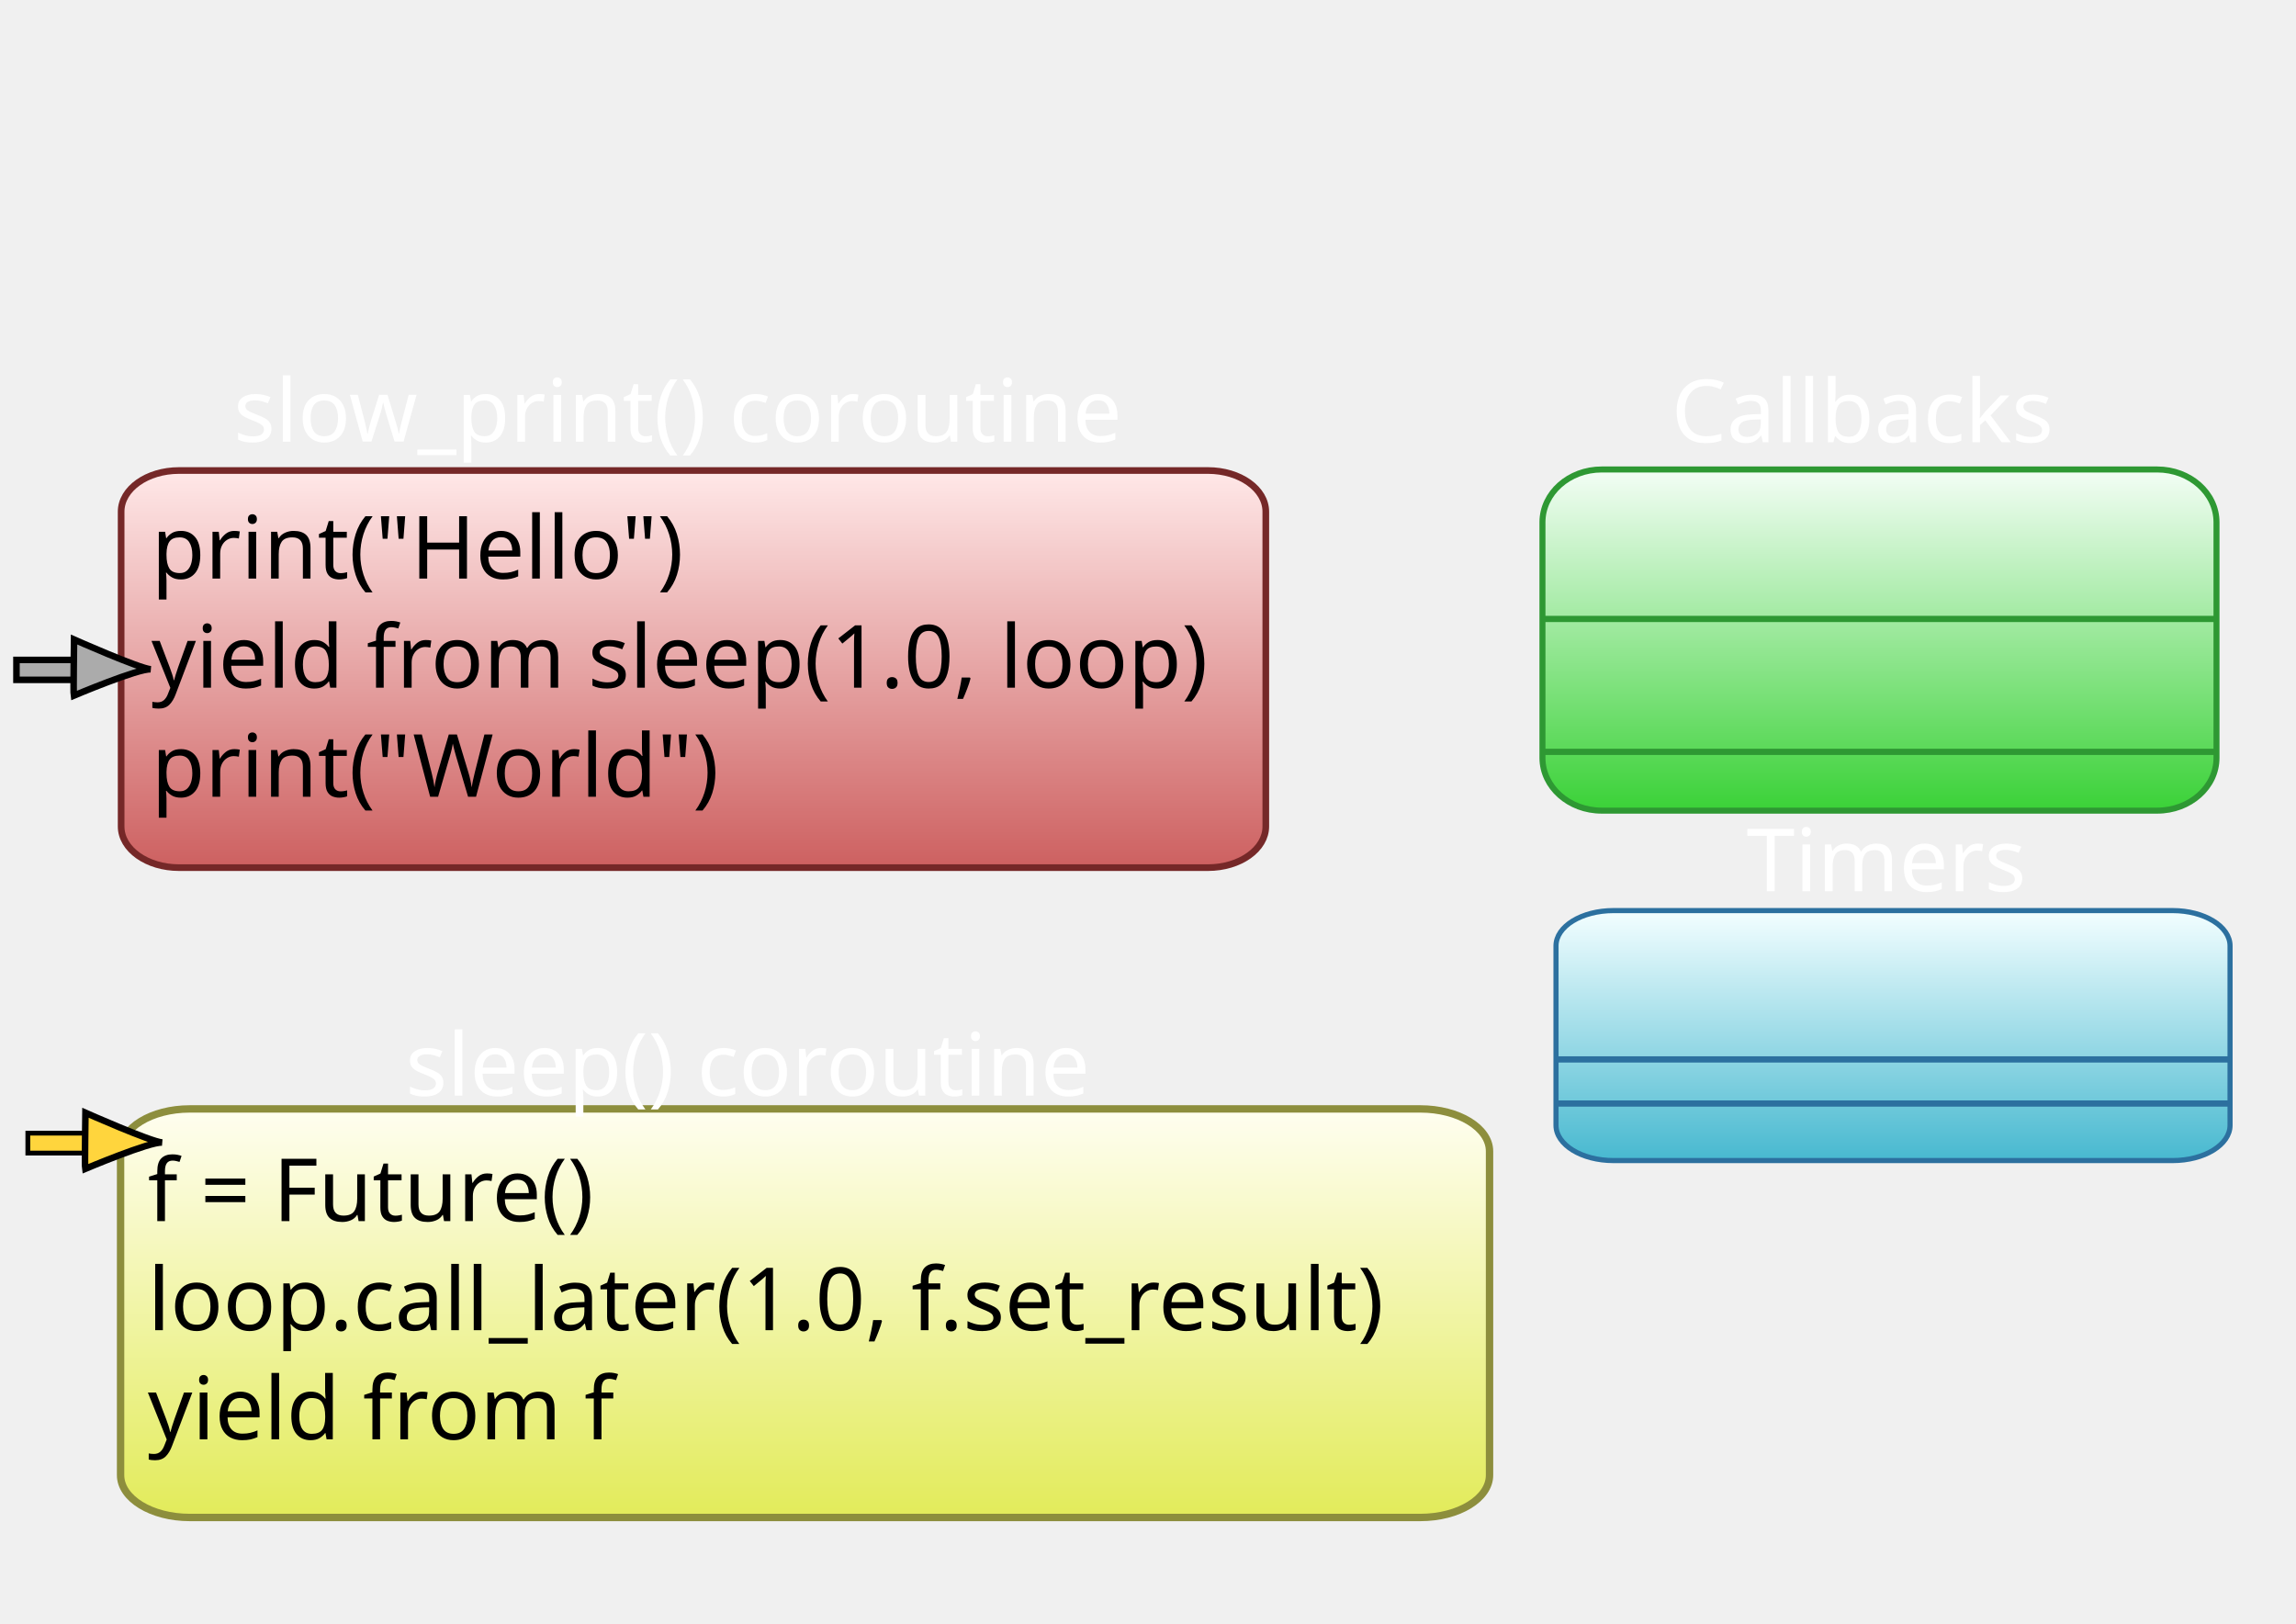
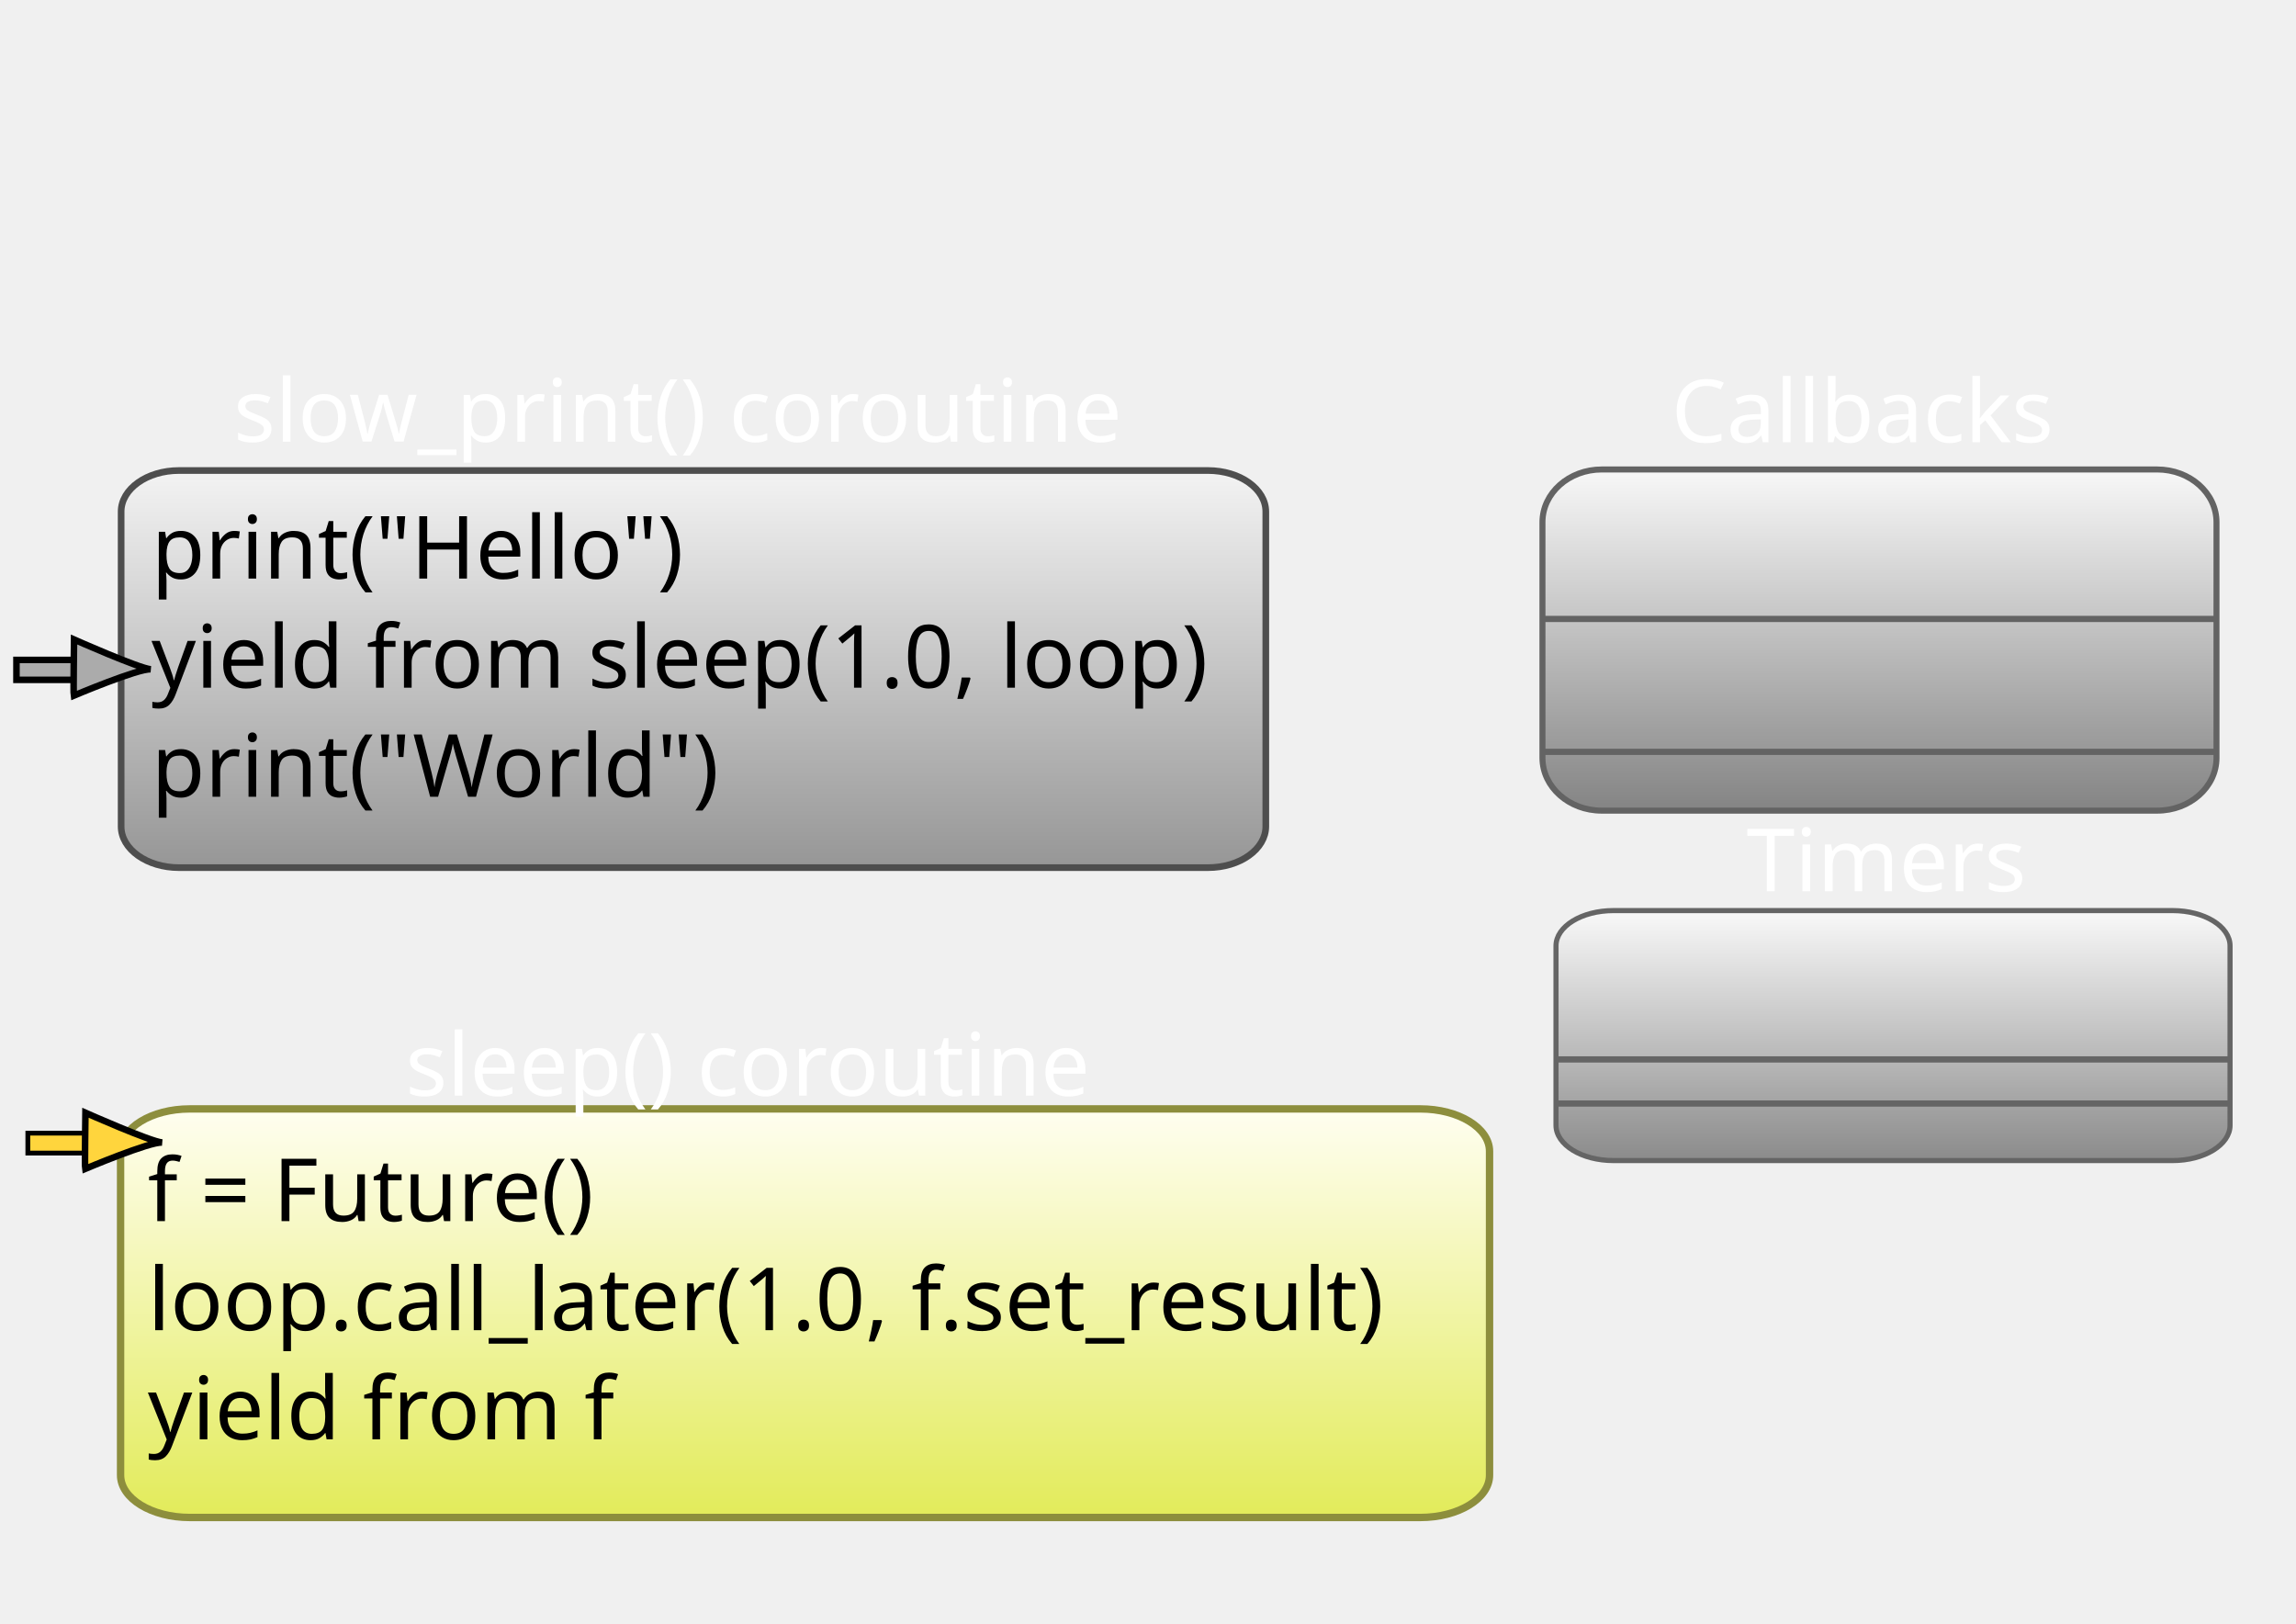
<svg xmlns="http://www.w3.org/2000/svg" xmlns:xlink="http://www.w3.org/1999/xlink" version="1.1" id="svg2" height="744.094" width="1052.362">
  <defs id="defs4">
    <linearGradient id="linearGradient12126">
-       <stop style="stop-color:#ffe8e8;stop-opacity:1;" offset="0" id="stop12128" />
-       <stop style="stop-color:#cd6060;stop-opacity:1;" offset="1" id="stop12130" />
+       <stop id="stop12128" offset="0" style="stop-color:#ffe8e8;stop-opacity:1;" />
+       <stop id="stop12130" offset="1" style="stop-color:#cd6060;stop-opacity:1;" />
    </linearGradient>
-     <marker orient="auto" refY="0" refX="0" id="DotL" style="overflow:visible">
-       <path id="path3982" d="m -2.5,-1 c 0,2.76 -2.24,5 -5,5 -2.76,0 -5,-2.24 -5,-5 0,-2.76 2.24,-5 5,-5 2.76,0 5,2.24 5,5 z" style="fill-rule:evenodd;stroke:#000000;stroke-width:1pt" transform="matrix(0.8,0,0,0.8,5.92,0.8)" />
+     <marker style="overflow:visible" id="DotL" refX="0" refY="0" orient="auto">
+       <path transform="matrix(0.8,0,0,0.8,5.92,0.8)" style="fill-rule:evenodd;stroke:#000000;stroke-width:1pt" d="m -2.5,-1 c 0,2.76 -2.24,5 -5,5 -2.76,0 -5,-2.24 -5,-5 0,-2.76 2.24,-5 5,-5 2.76,0 5,2.24 5,5 z" id="path3982" />
    </marker>
-     <marker id="RazorWire" refX="0" refY="0" orient="auto" style="overflow:visible">
-       <path id="path4153" transform="scale(0.8,0.8)" style="fill:#808080;fill-opacity:1;fill-rule:evenodd;stroke:#000000;stroke-width:0.1pt" d="m 0.023,-0.74 0,1.438 -7.781,2.313 18.437,0 -7.187,-2.313 0,-1.438 7.25,-2.156 -18.469,0 7.75,2.156 z" />
+     <marker style="overflow:visible" orient="auto" refY="0" refX="0" id="RazorWire">
+       <path d="m 0.023,-0.74 0,1.438 -7.781,2.313 18.437,0 -7.187,-2.313 0,-1.438 7.25,-2.156 -18.469,0 7.75,2.156 z" style="fill:#808080;fill-opacity:1;fill-rule:evenodd;stroke:#000000;stroke-width:0.1pt" transform="scale(0.8,0.8)" id="path4153" />
    </marker>
-     <marker orient="auto" refY="0" refX="0" id="Arrow2Lend" style="overflow:visible">
-       <path id="path3942" style="fill-rule:evenodd;stroke-width:0.625;stroke-linejoin:round" d="M 8.719,4.034 -2.207,0.016 8.719,-4.002 c -1.745,2.372 -1.735,5.617 -6e-7,8.035 z" transform="matrix(-1.1,0,0,-1.1,-1.1,0)" />
+     <marker style="overflow:visible" id="Arrow2Lend" refX="0" refY="0" orient="auto">
+       <path transform="matrix(-1.1,0,0,-1.1,-1.1,0)" d="M 8.719,4.034 -2.207,0.016 8.719,-4.002 c -1.745,2.372 -1.735,5.617 -6e-7,8.035 z" style="fill-rule:evenodd;stroke-width:0.625;stroke-linejoin:round" id="path3942" />
    </marker>
-     <marker orient="auto" refY="0" refX="0" id="Arrow1Lend" style="overflow:visible">
-       <path id="path3924" d="M 0,0 5,-5 -12.5,0 5,5 0,0 z" style="fill-rule:evenodd;stroke:#000000;stroke-width:1pt" transform="matrix(-0.8,0,0,-0.8,-10,0)" />
+     <marker style="overflow:visible" id="Arrow1Lend" refX="0" refY="0" orient="auto">
+       <path transform="matrix(-0.8,0,0,-0.8,-10,0)" style="fill-rule:evenodd;stroke:#000000;stroke-width:1pt" d="M 0,0 5,-5 -12.5,0 5,5 0,0 z" id="path3924" />
    </marker>
    <linearGradient id="linearGradient3765">
-       <stop id="stop3767" offset="0" style="stop-color:#f2feff;stop-opacity:1;" />
-       <stop id="stop3769" offset="1" style="stop-color:#41b6ce;stop-opacity:1;" />
+       <stop style="stop-color:#f2feff;stop-opacity:1;" offset="0" id="stop3767" />
+       <stop style="stop-color:#41b6ce;stop-opacity:1;" offset="1" id="stop3769" />
    </linearGradient>
    <linearGradient id="linearGradient3755">
-       <stop style="stop-color:#b8f1f1;stop-opacity:1;" offset="0" id="stop3757" />
-       <stop style="stop-color:#5ac5da;stop-opacity:1;" offset="1" id="stop3759" />
+       <stop id="stop3757" offset="0" style="stop-color:#b8f1f1;stop-opacity:1;" />
+       <stop id="stop3759" offset="1" style="stop-color:#5ac5da;stop-opacity:1;" />
    </linearGradient>
-     <linearGradient xlink:href="#linearGradient3765" id="linearGradient3761" x1="328.5" y1="172.362" x2="334.357" y2="552.362" gradientUnits="userSpaceOnUse" gradientTransform="matrix(0.6143788,0,0,0.4866711,176.4746,449.7801)" />
-     <linearGradient xlink:href="#linearGradient3765-7" id="linearGradient3761-8" x1="328.5" y1="172.362" x2="334.357" y2="552.362" gradientUnits="userSpaceOnUse" gradientTransform="matrix(0.6143788,0,0,0.6431323,188.5043,-52.64542)" />
+     <linearGradient gradientTransform="matrix(0.6143788,0,0,0.4866711,176.4746,449.7801)" gradientUnits="userSpaceOnUse" y2="552.362" x2="334.357" y1="172.362" x1="328.5" id="linearGradient3761" xlink:href="#linearGradient3765" />
+     <linearGradient gradientTransform="matrix(0.6143788,0,0,0.6431323,188.5043,-52.64542)" gradientUnits="userSpaceOnUse" y2="552.362" x2="334.357" y1="172.362" x1="328.5" id="linearGradient3761-8" xlink:href="#linearGradient3765-7" />
    <linearGradient id="linearGradient3765-7">
-       <stop id="stop3767-4" offset="0" style="stop-color:#f2fdf4;stop-opacity:1;" />
-       <stop id="stop3769-3" offset="1" style="stop-color:#3cd239;stop-opacity:1;" />
+       <stop style="stop-color:#f2fdf4;stop-opacity:1;" offset="0" id="stop3767-4" />
+       <stop style="stop-color:#3cd239;stop-opacity:1;" offset="1" id="stop3769-3" />
    </linearGradient>
-     <linearGradient y2="548.954" x2="328.5" y1="172.362" x1="328.5" gradientTransform="matrix(0.6143788,0,0,0.4083694,654.3163,454.1901)" gradientUnits="userSpaceOnUse" id="linearGradient5906" xlink:href="#linearGradient3765-7" />
-     <marker orient="auto" refY="0" refX="0" id="Arrow1Lend-4" style="overflow:visible">
-       <path id="path3924-0" d="M 0,0 5,-5 -12.5,0 5,5 0,0 z" style="fill-rule:evenodd;stroke:#000000;stroke-width:1pt" transform="matrix(-0.8,0,0,-0.8,-10,0)" />
+     <linearGradient xlink:href="#linearGradient3765-7" id="linearGradient5906" gradientUnits="userSpaceOnUse" gradientTransform="matrix(0.6143788,0,0,0.4083694,654.3163,454.1901)" x1="328.5" y1="172.362" x2="328.5" y2="548.954" />
+     <marker style="overflow:visible" id="Arrow1Lend-4" refX="0" refY="0" orient="auto">
+       <path transform="matrix(-0.8,0,0,-0.8,-10,0)" style="fill-rule:evenodd;stroke:#000000;stroke-width:1pt" d="M 0,0 5,-5 -12.5,0 5,5 0,0 z" id="path3924-0" />
    </marker>
-     <linearGradient xlink:href="#linearGradient12126" id="linearGradient12140" x1="879.429" y1="523.279" x2="879.429" y2="707.26" gradientUnits="userSpaceOnUse" gradientTransform="matrix(1.189874,0,0,0.9890065,-689.2314,6.708743)" />
-     <linearGradient xlink:href="#linearGradient12126-6" id="linearGradient12140-4" x1="879.429" y1="523.279" x2="883.507" y2="706.591" gradientUnits="userSpaceOnUse" gradientTransform="matrix(0.9957622,0,0,1.142415,-67.42616,-69.40973)" />
+     <linearGradient gradientTransform="matrix(1.189874,0,0,0.9890065,-689.2314,6.708743)" gradientUnits="userSpaceOnUse" y2="707.26" x2="879.429" y1="523.279" x1="879.429" id="linearGradient12140" xlink:href="#linearGradient12126" />
+     <linearGradient gradientTransform="matrix(0.9957622,0,0,1.142415,-67.42616,-69.40973)" gradientUnits="userSpaceOnUse" y2="706.591" x2="883.507" y1="523.279" x1="879.429" id="linearGradient12140-4" xlink:href="#linearGradient12126-6" />
    <linearGradient id="linearGradient12126-6">
-       <stop style="stop-color:#fffef0;stop-opacity:1;" offset="0" id="stop12128-6" />
-       <stop style="stop-color:#e2eb59;stop-opacity:1;" offset="1" id="stop12130-1" />
+       <stop id="stop12128-6" offset="0" style="stop-color:#fffef0;stop-opacity:1;" />
+       <stop id="stop12130-1" offset="1" style="stop-color:#e2eb59;stop-opacity:1;" />
    </linearGradient>
-     <linearGradient y2="707.709" x2="879.429" y1="523.279" x1="879.429" gradientTransform="matrix(1.423018,0,0,1.017503,-835.4125,284.369)" gradientUnits="userSpaceOnUse" id="linearGradient12157" xlink:href="#linearGradient12126-6" />
-     <linearGradient xlink:href="#linearGradient3765-8" id="linearGradient3761-6" x1="328.5" y1="172.362" x2="334.357" y2="552.362" gradientUnits="userSpaceOnUse" gradientTransform="matrix(0.6143788,0,0,0.4866711,176.4746,449.7801)" />
+     <linearGradient xlink:href="#linearGradient12126-6" id="linearGradient12157" gradientUnits="userSpaceOnUse" gradientTransform="matrix(1.423018,0,0,1.017503,-835.4125,284.369)" x1="879.429" y1="523.279" x2="879.429" y2="707.709" />
+     <linearGradient gradientTransform="matrix(0.6143788,0,0,0.4866711,176.4746,449.7801)" gradientUnits="userSpaceOnUse" y2="552.362" x2="334.357" y1="172.362" x1="328.5" id="linearGradient3761-6" xlink:href="#linearGradient3765-8" />
    <linearGradient id="linearGradient3765-8">
-       <stop id="stop3767-1" offset="0" style="stop-color:#f2feff;stop-opacity:1;" />
-       <stop id="stop3769-0" offset="1" style="stop-color:#41b6ce;stop-opacity:1;" />
+       <stop style="stop-color:#f2feff;stop-opacity:1;" offset="0" id="stop3767-1" />
+       <stop style="stop-color:#41b6ce;stop-opacity:1;" offset="1" id="stop3769-0" />
    </linearGradient>
-     <linearGradient y2="566.407" x2="328.5" y1="172.362" x1="328.5" gradientTransform="matrix(0.6143788,0,0,0.2992256,660.5266,674.8422)" gradientUnits="userSpaceOnUse" id="linearGradient12913" xlink:href="#linearGradient3765-8" />
-     <linearGradient y2="566.407" x2="328.5" y1="172.362" x1="328.5" gradientTransform="matrix(0.6143788,0,0,0.3521827,659.7009,679.9031)" gradientUnits="userSpaceOnUse" id="linearGradient12913-7" xlink:href="#linearGradient3765-8-2" />
+     <linearGradient xlink:href="#linearGradient3765-8" id="linearGradient12913" gradientUnits="userSpaceOnUse" gradientTransform="matrix(0.6143788,0,0,0.2992256,660.5266,674.8422)" x1="328.5" y1="172.362" x2="328.5" y2="566.407" />
+     <linearGradient xlink:href="#linearGradient3765-8-2" id="linearGradient12913-7" gradientUnits="userSpaceOnUse" gradientTransform="matrix(0.6143788,0,0,0.3521827,659.7009,679.9031)" x1="328.5" y1="172.362" x2="328.5" y2="566.407" />
    <linearGradient id="linearGradient3765-8-2">
-       <stop id="stop3767-1-4" offset="0" style="stop-color:#f2feff;stop-opacity:1;" />
-       <stop id="stop3769-0-9" offset="1" style="stop-color:#41b6ce;stop-opacity:1;" />
+       <stop style="stop-color:#f2feff;stop-opacity:1;" offset="0" id="stop3767-1-4" />
+       <stop style="stop-color:#41b6ce;stop-opacity:1;" offset="1" id="stop3769-0-9" />
    </linearGradient>
-     <linearGradient y2="566.407" x2="328.5" y1="172.362" x1="328.5" gradientTransform="matrix(0.6143788,0,0,0.3521827,667.5029,825.7627)" gradientUnits="userSpaceOnUse" id="linearGradient4772" xlink:href="#linearGradient3765-8-2" />
-     <linearGradient y2="566.407" x2="328.5" y1="172.362" x1="328.5" gradientTransform="matrix(0.6143788,0,0,0.2992256,660.5266,674.8422)" gradientUnits="userSpaceOnUse" id="linearGradient12913-70" xlink:href="#linearGradient3765-8-8" />
+     <linearGradient xlink:href="#linearGradient3765-8-2" id="linearGradient4772" gradientUnits="userSpaceOnUse" gradientTransform="matrix(0.6143788,0,0,0.3521827,667.5029,825.7627)" x1="328.5" y1="172.362" x2="328.5" y2="566.407" />
+     <linearGradient xlink:href="#linearGradient3765-8-8" id="linearGradient12913-70" gradientUnits="userSpaceOnUse" gradientTransform="matrix(0.6143788,0,0,0.2992256,660.5266,674.8422)" x1="328.5" y1="172.362" x2="328.5" y2="566.407" />
    <linearGradient id="linearGradient3765-8-8">
-       <stop id="stop3767-1-7" offset="0" style="stop-color:#f2feff;stop-opacity:1;" />
-       <stop id="stop3769-0-1" offset="1" style="stop-color:#db8128;stop-opacity:1;" />
+       <stop style="stop-color:#f2feff;stop-opacity:1;" offset="0" id="stop3767-1-7" />
+       <stop style="stop-color:#db8128;stop-opacity:1;" offset="1" id="stop3769-0-1" />
    </linearGradient>
-     <linearGradient y2="566.407" x2="328.5" y1="172.362" x1="328.5" gradientTransform="matrix(0.6143788,0,0,0.2992256,661.7727,836.6693)" gradientUnits="userSpaceOnUse" id="linearGradient4824" xlink:href="#linearGradient3765-8-8" />
+     <linearGradient xlink:href="#linearGradient3765-8-8" id="linearGradient4824" gradientUnits="userSpaceOnUse" gradientTransform="matrix(0.6143788,0,0,0.2992256,661.7727,836.6693)" x1="328.5" y1="172.362" x2="328.5" y2="566.407" />
+     <linearGradient xlink:href="#linearGradient3765-8-506" id="linearGradient12913-650" gradientUnits="userSpaceOnUse" gradientTransform="matrix(0.6143788,0,0,0.2992256,660.5266,674.8422)" x1="328.5" y1="172.362" x2="328.5" y2="566.407" />
+     <linearGradient id="linearGradient3765-8-506">
+       <stop style="stop-color:#f8f8f8;stop-opacity:1;" offset="0" id="stop9532" />
+       <stop style="stop-color:#878787;stop-opacity:1;" offset="1" id="stop9534" />
+     </linearGradient>
+     <linearGradient gradientTransform="matrix(1.189874,0,0,0.9890065,-689.2314,6.708743)" gradientUnits="userSpaceOnUse" y2="707.26" x2="879.429" y1="523.279" x1="879.429" id="linearGradient12140-897" xlink:href="#linearGradient12126-415" />
+     <linearGradient id="linearGradient12126-415">
+       <stop id="stop9538" offset="0" style="stop-color:#f3f3f3;stop-opacity:1;" />
+       <stop id="stop9540" offset="1" style="stop-color:#969696;stop-opacity:1;" />
+     </linearGradient>
+     <linearGradient xlink:href="#linearGradient3765-7-320" id="linearGradient5906-683" gradientUnits="userSpaceOnUse" gradientTransform="matrix(0.6143788,0,0,0.4083694,654.3163,454.1901)" x1="328.5" y1="172.362" x2="328.5" y2="548.954" />
+     <linearGradient id="linearGradient3765-7-320">
+       <stop style="stop-color:#f7f7f7;stop-opacity:1;" offset="0" id="stop9544" />
+       <stop style="stop-color:#858585;stop-opacity:1;" offset="1" id="stop9546" />
+     </linearGradient>
  </defs>
-   <g id="layer1" transform="translate(0,-308.2677)">
-     <rect style="fill:url(#linearGradient5906);fill-opacity:1;fill-rule:nonzero;stroke:#2e9833;stroke-width:2.757;stroke-linecap:butt;stroke-linejoin:round;stroke-miterlimit:4;stroke-opacity:1;stroke-dasharray:none" id="rect2985-0" width="308.945" height="156.347" x="706.977" y="523.411" rx="27.17" ry="24.183" />
-     <path style="fill:none;stroke:#2e9833;stroke-width:2.852;stroke-linecap:butt;stroke-linejoin:miter;stroke-miterlimit:4;stroke-opacity:1;stroke-dasharray:none" d="m 707.684,591.912 181.913,0 126.647,0" id="path3858-99" />
-     <path style="fill:none;stroke:#2e9833;stroke-width:2.85;stroke-linecap:butt;stroke-linejoin:miter;stroke-miterlimit:4;stroke-opacity:1;stroke-dasharray:none" d="m 707.255,652.819 308.124,0" id="path3858-5-4" />
-     <text xml:space="preserve" style="font-size:40px;font-style:normal;font-variant:normal;font-weight:normal;font-stretch:normal;line-height:125%;letter-spacing:0px;word-spacing:0px;fill:#ffffff;fill-opacity:1;stroke:none;font-family:Comfortaa;-inkscape-font-specification:Comfortaa" x="766.055" y="510.929" id="text3771-4">
-       <tspan id="tspan3773-6" x="766.055" y="510.929">Callbacks</tspan>
+   <g transform="translate(0,-308.2677)" id="layer1">
+     <rect ry="24.183" rx="27.17" y="523.411" x="706.977" height="156.347" width="308.945" id="rect2985-0" style="fill:url(#linearGradient5906-683);fill-opacity:1;fill-rule:nonzero;stroke:#636363;stroke-width:2.757;stroke-linecap:butt;stroke-linejoin:round;stroke-miterlimit:4;stroke-opacity:1;stroke-dasharray:none" />
+     <path id="path3858-99" d="m 707.684,591.912 181.913,0 126.647,0" style="fill:none;stroke:#636363;stroke-width:2.852;stroke-linecap:butt;stroke-linejoin:miter;stroke-miterlimit:4;stroke-opacity:1;stroke-dasharray:none" />
+     <path id="path3858-5-4" d="m 707.255,652.819 308.124,0" style="fill:none;stroke:#636363;stroke-width:2.85;stroke-linecap:butt;stroke-linejoin:miter;stroke-miterlimit:4;stroke-opacity:1;stroke-dasharray:none" />
+     <text id="text3771-4" y="510.929" x="766.055" style="font-size:40px;font-style:normal;font-variant:normal;font-weight:normal;font-stretch:normal;line-height:125%;letter-spacing:0px;word-spacing:0px;fill:#ffffff;fill-opacity:1;stroke:none;font-family:Comfortaa;-inkscape-font-specification:Comfortaa" xml:space="preserve">
+       <tspan y="510.929" x="766.055" id="tspan3773-6">Callbacks</tspan>
    </text>
-     <rect style="fill:url(#linearGradient12140);fill-opacity:1;fill-rule:nonzero;stroke:#752828;stroke-width:3.051;stroke-linecap:butt;stroke-linejoin:round;stroke-miterlimit:4;stroke-opacity:1;stroke-dasharray:none" id="rect11120-3" width="524.653" height="181.991" x="55.521" y="523.888" rx="26.515" ry="18.865" />
-     <text xml:space="preserve" style="font-size:40px;font-style:normal;font-weight:normal;line-height:125%;letter-spacing:0px;word-spacing:0px;fill:#ffffff;fill-opacity:1;stroke:none;font-family:Sans" x="107.047" y="510.679" id="text5865-6-8-9">
-       <tspan x="107.047" y="510.679" style="font-style:normal;font-variant:normal;font-weight:normal;font-stretch:normal;fill:#ffffff;fill-opacity:1;font-family:Comfortaa;-inkscape-font-specification:Comfortaa" id="tspan11114-1">slow_print() coroutine</tspan>
+     <rect ry="18.865" rx="26.515" y="523.888" x="55.521" height="181.991" width="524.653" id="rect11120-3" style="fill:url(#linearGradient12140-897);fill-opacity:1;fill-rule:nonzero;stroke:#4e4e4e;stroke-width:3.051;stroke-linecap:butt;stroke-linejoin:round;stroke-miterlimit:4;stroke-opacity:1;stroke-dasharray:none" />
+     <text id="text5865-6-8-9" y="510.679" x="107.047" style="font-size:40px;font-style:normal;font-weight:normal;line-height:125%;letter-spacing:0px;word-spacing:0px;fill:#ffffff;fill-opacity:1;stroke:none;font-family:Sans" xml:space="preserve">
+       <tspan id="tspan11114-1" style="font-style:normal;font-variant:normal;font-weight:normal;font-stretch:normal;fill:#ffffff;fill-opacity:1;font-family:Comfortaa;-inkscape-font-specification:Comfortaa" y="510.679" x="107.047">slow_print() coroutine</tspan>
    </text>
-     <text xml:space="preserve" style="font-size:40px;font-style:normal;font-weight:normal;line-height:125%;letter-spacing:0px;word-spacing:0px;fill:#000000;fill-opacity:1;stroke:none;font-family:Sans" x="69.392" y="573.404" id="text5865-6">
-       <tspan x="69.392" y="573.404" style="font-style:normal;font-variant:normal;font-weight:normal;font-stretch:normal;fill:#000000;fill-opacity:1;font-family:Comfortaa;-inkscape-font-specification:Comfortaa" id="tspan7773">print("Hello")</tspan>
-       <tspan x="69.392" y="623.404" style="font-style:normal;font-variant:normal;font-weight:normal;font-stretch:normal;fill:#000000;fill-opacity:1;font-family:Comfortaa;-inkscape-font-specification:Comfortaa" id="tspan13365">yield from sleep(1.0, loop)</tspan>
-       <tspan x="69.392" y="673.404" style="font-style:normal;font-variant:normal;font-weight:normal;font-stretch:normal;fill:#000000;fill-opacity:1;font-family:Comfortaa;-inkscape-font-specification:Comfortaa" id="tspan13369">print("World")</tspan>
+     <text id="text5865-6" y="573.404" x="69.392" style="font-size:40px;font-style:normal;font-weight:normal;line-height:125%;letter-spacing:0px;word-spacing:0px;fill:#000000;fill-opacity:1;stroke:none;font-family:Sans" xml:space="preserve">
+       <tspan id="tspan7773" style="font-style:normal;font-variant:normal;font-weight:normal;font-stretch:normal;fill:#000000;fill-opacity:1;font-family:Comfortaa;-inkscape-font-specification:Comfortaa" y="573.404" x="69.392">print("Hello")</tspan>
+       <tspan id="tspan13365" style="font-style:normal;font-variant:normal;font-weight:normal;font-stretch:normal;fill:#000000;fill-opacity:1;font-family:Comfortaa;-inkscape-font-specification:Comfortaa" y="623.404" x="69.392">yield from sleep(1.0, loop)</tspan>
+       <tspan id="tspan13369" style="font-style:normal;font-variant:normal;font-weight:normal;font-stretch:normal;fill:#000000;fill-opacity:1;font-family:Comfortaa;-inkscape-font-specification:Comfortaa" y="673.404" x="69.392">print("World")</tspan>
    </text>
-     <rect style="fill:url(#linearGradient12157);fill-opacity:1;fill-rule:nonzero;stroke:#8d8e3d;stroke-width:3.385;stroke-linecap:butt;stroke-linejoin:round;stroke-miterlimit:4;stroke-opacity:1;stroke-dasharray:none" id="rect11120-3-8" width="627.454" height="187.235" x="55.267" y="816.45" rx="31.711" ry="19.408" />
-     <text xml:space="preserve" style="font-size:40px;font-style:normal;font-weight:normal;line-height:125%;letter-spacing:0px;word-spacing:0px;fill:#ffffff;fill-opacity:1;stroke:none;font-family:Sans" x="185.857" y="810.378" id="text5865-6-8-9-4">
-       <tspan x="185.857" y="810.378" style="font-style:normal;font-variant:normal;font-weight:normal;font-stretch:normal;fill:#ffffff;fill-opacity:1;font-family:Comfortaa;-inkscape-font-specification:Comfortaa" id="tspan11114-1-1">sleep() coroutine</tspan>
+     <rect ry="19.408" rx="31.711" y="816.45" x="55.267" height="187.235" width="627.454" id="rect11120-3-8" style="fill:url(#linearGradient12157);fill-opacity:1;fill-rule:nonzero;stroke:#8d8e3d;stroke-width:3.385;stroke-linecap:butt;stroke-linejoin:round;stroke-miterlimit:4;stroke-opacity:1;stroke-dasharray:none" />
+     <text id="text5865-6-8-9-4" y="810.378" x="185.857" style="font-size:40px;font-style:normal;font-weight:normal;line-height:125%;letter-spacing:0px;word-spacing:0px;fill:#ffffff;fill-opacity:1;stroke:none;font-family:Sans" xml:space="preserve">
+       <tspan id="tspan11114-1-1" style="font-style:normal;font-variant:normal;font-weight:normal;font-stretch:normal;fill:#ffffff;fill-opacity:1;font-family:Comfortaa;-inkscape-font-specification:Comfortaa" y="810.378" x="185.857">sleep() coroutine</tspan>
    </text>
-     <rect style="fill:url(#linearGradient12913);fill-opacity:1;fill-rule:nonzero;stroke:#2c709f;stroke-width:2.352;stroke-linecap:butt;stroke-linejoin:round;stroke-miterlimit:4;stroke-opacity:1;stroke-dasharray:none" id="rect2985" width="308.945" height="114.561" x="713.188" y="725.562" rx="26.345" ry="16.164" />
-     <text xml:space="preserve" style="font-size:40px;font-style:normal;font-variant:normal;font-weight:normal;font-stretch:normal;line-height:125%;letter-spacing:0px;word-spacing:0px;fill:#ffffff;fill-opacity:1;stroke:none;font-family:Comfortaa;-inkscape-font-specification:Comfortaa" x="800.489" y="716.696" id="text3771">
-       <tspan id="tspan3773" x="800.489" y="716.696">Timers</tspan>
+     <rect ry="16.164" rx="26.345" y="725.562" x="713.188" height="114.561" width="308.945" id="rect2985" style="fill:url(#linearGradient12913-650);fill-opacity:1;fill-rule:nonzero;stroke:#656565;stroke-width:2.352;stroke-linecap:butt;stroke-linejoin:round;stroke-miterlimit:4;stroke-opacity:1;stroke-dasharray:none" />
+     <text id="text3771" y="716.696" x="800.489" style="font-size:40px;font-style:normal;font-variant:normal;font-weight:normal;font-stretch:normal;line-height:125%;letter-spacing:0px;word-spacing:0px;fill:#ffffff;fill-opacity:1;stroke:none;font-family:Comfortaa;-inkscape-font-specification:Comfortaa" xml:space="preserve">
+       <tspan y="716.696" x="800.489" id="tspan3773">Timers</tspan>
    </text>
-     <path style="fill:none;stroke:#2c709f;stroke-width:2.849;stroke-linecap:butt;stroke-linejoin:miter;stroke-miterlimit:4;stroke-opacity:1;stroke-dasharray:none" d="m 713.719,813.984 307.998,0" id="path3858" />
-     <path style="fill:none;stroke:#2c709f;stroke-width:2.853;stroke-linecap:butt;stroke-linejoin:miter;stroke-miterlimit:4;stroke-opacity:1;stroke-dasharray:none" d="m 712.965,793.77 308.85,0" id="path3858-0" />
-     <rect style="fill:#ababab;fill-opacity:1;stroke:#000000;stroke-width:3;stroke-miterlimit:4;stroke-opacity:1;stroke-dasharray:none" id="rect12135" width="38.604" height="9.131" x="7.539" y="610.69" rx="0" ry="0" />
-     <path style="fill:#ababab;fill-opacity:1;fill-rule:nonzero;stroke:#000000;stroke-width:3;stroke-miterlimit:4;stroke-opacity:1;stroke-dasharray:none" d="m 33.943,601.341 c 0,0 29.705,13.182 35.206,13.65 -5.698,-0.468 -35.335,12.068 -35.335,12.068 -0.21,-1.185 0.129,-25.719 0.129,-25.719 z" id="path7308-2-1" />
-     <text xml:space="preserve" style="font-size:40px;font-style:normal;font-weight:normal;line-height:125%;letter-spacing:0px;word-spacing:0px;fill:#000000;fill-opacity:1;stroke:none;font-family:Sans" x="67.73" y="867.856" id="text4718">
-       <tspan id="tspan4720" x="67.73" y="867.856" style="font-style:normal;font-variant:normal;font-weight:normal;font-stretch:normal;font-family:Comfortaa;-inkscape-font-specification:Comfortaa">f = Future()</tspan>
-       <tspan x="67.73" y="917.856" id="tspan4722" style="font-style:normal;font-variant:normal;font-weight:normal;font-stretch:normal;font-family:Comfortaa;-inkscape-font-specification:Comfortaa">loop.call_later(1.0, f.set_result)</tspan>
-       <tspan x="67.73" y="967.856" id="tspan4724" style="font-style:normal;font-variant:normal;font-weight:normal;font-stretch:normal;font-family:Comfortaa;-inkscape-font-specification:Comfortaa">yield from f</tspan>
+     <path id="path3858" d="m 713.719,813.984 307.998,0" style="fill:none;stroke:#656565;stroke-width:2.849;stroke-linecap:butt;stroke-linejoin:miter;stroke-miterlimit:4;stroke-opacity:1;stroke-dasharray:none" />
+     <path id="path3858-0" d="m 712.965,793.77 308.85,0" style="fill:none;stroke:#656565;stroke-width:2.853;stroke-linecap:butt;stroke-linejoin:miter;stroke-miterlimit:4;stroke-opacity:1;stroke-dasharray:none" />
+     <rect ry="0" rx="0" y="610.69" x="7.539" height="9.131" width="38.604" id="rect12135" style="fill:#ababab;fill-opacity:1;stroke:#000000;stroke-width:3;stroke-miterlimit:4;stroke-opacity:1;stroke-dasharray:none" />
+     <path id="path7308-2-1" d="m 33.943,601.341 c 0,0 29.705,13.182 35.206,13.65 -5.698,-0.468 -35.335,12.068 -35.335,12.068 -0.21,-1.185 0.129,-25.719 0.129,-25.719 z" style="fill:#ababab;fill-opacity:1;fill-rule:nonzero;stroke:#000000;stroke-width:3;stroke-miterlimit:4;stroke-opacity:1;stroke-dasharray:none" />
+     <text id="text4718" y="867.856" x="67.73" style="font-size:40px;font-style:normal;font-weight:normal;line-height:125%;letter-spacing:0px;word-spacing:0px;fill:#000000;fill-opacity:1;stroke:none;font-family:Sans" xml:space="preserve">
+       <tspan style="font-style:normal;font-variant:normal;font-weight:normal;font-stretch:normal;font-family:Comfortaa;-inkscape-font-specification:Comfortaa" y="867.856" x="67.73" id="tspan4720">f = Future()</tspan>
+       <tspan style="font-style:normal;font-variant:normal;font-weight:normal;font-stretch:normal;font-family:Comfortaa;-inkscape-font-specification:Comfortaa" id="tspan4722" y="917.856" x="67.73">loop.call_later(1.0, f.set_result)</tspan>
+       <tspan style="font-style:normal;font-variant:normal;font-weight:normal;font-stretch:normal;font-family:Comfortaa;-inkscape-font-specification:Comfortaa" id="tspan4724" y="967.856" x="67.73">yield from f</tspan>
    </text>
-     <g id="g4728-8" transform="translate(-2.856877,263.8475)">
-       <rect ry="0" rx="0" y="563.708" x="15.613" height="9.131" width="38.604" id="rect12135-4" style="fill:#ffd53d;fill-opacity:1;stroke:#000000;stroke-width:2.191;stroke-miterlimit:4;stroke-opacity:1;stroke-dasharray:none" />
-       <path id="path7308-2-1-3" d="m 42.018,554.359 c 0,0 29.705,13.182 35.206,13.65 -5.698,-0.468 -35.335,12.068 -35.335,12.068 -0.21,-1.185 0.129,-25.719 0.129,-25.719 z" style="fill:#ffd53d;fill-opacity:1;fill-rule:nonzero;stroke:#000000;stroke-width:3;stroke-miterlimit:4;stroke-opacity:1;stroke-dasharray:none" />
+     <g transform="translate(-2.856877,263.8475)" id="g4728-8">
+       <rect style="fill:#ffd53d;fill-opacity:1;stroke:#000000;stroke-width:2.191;stroke-miterlimit:4;stroke-opacity:1;stroke-dasharray:none" id="rect12135-4" width="38.604" height="9.131" x="15.613" y="563.708" rx="0" ry="0" />
+       <path style="fill:#ffd53d;fill-opacity:1;fill-rule:nonzero;stroke:#000000;stroke-width:3;stroke-miterlimit:4;stroke-opacity:1;stroke-dasharray:none" d="m 42.018,554.359 c 0,0 29.705,13.182 35.206,13.65 -5.698,-0.468 -35.335,12.068 -35.335,12.068 -0.21,-1.185 0.129,-25.719 0.129,-25.719 z" id="path7308-2-1-3" />
    </g>
  </g>
</svg>
